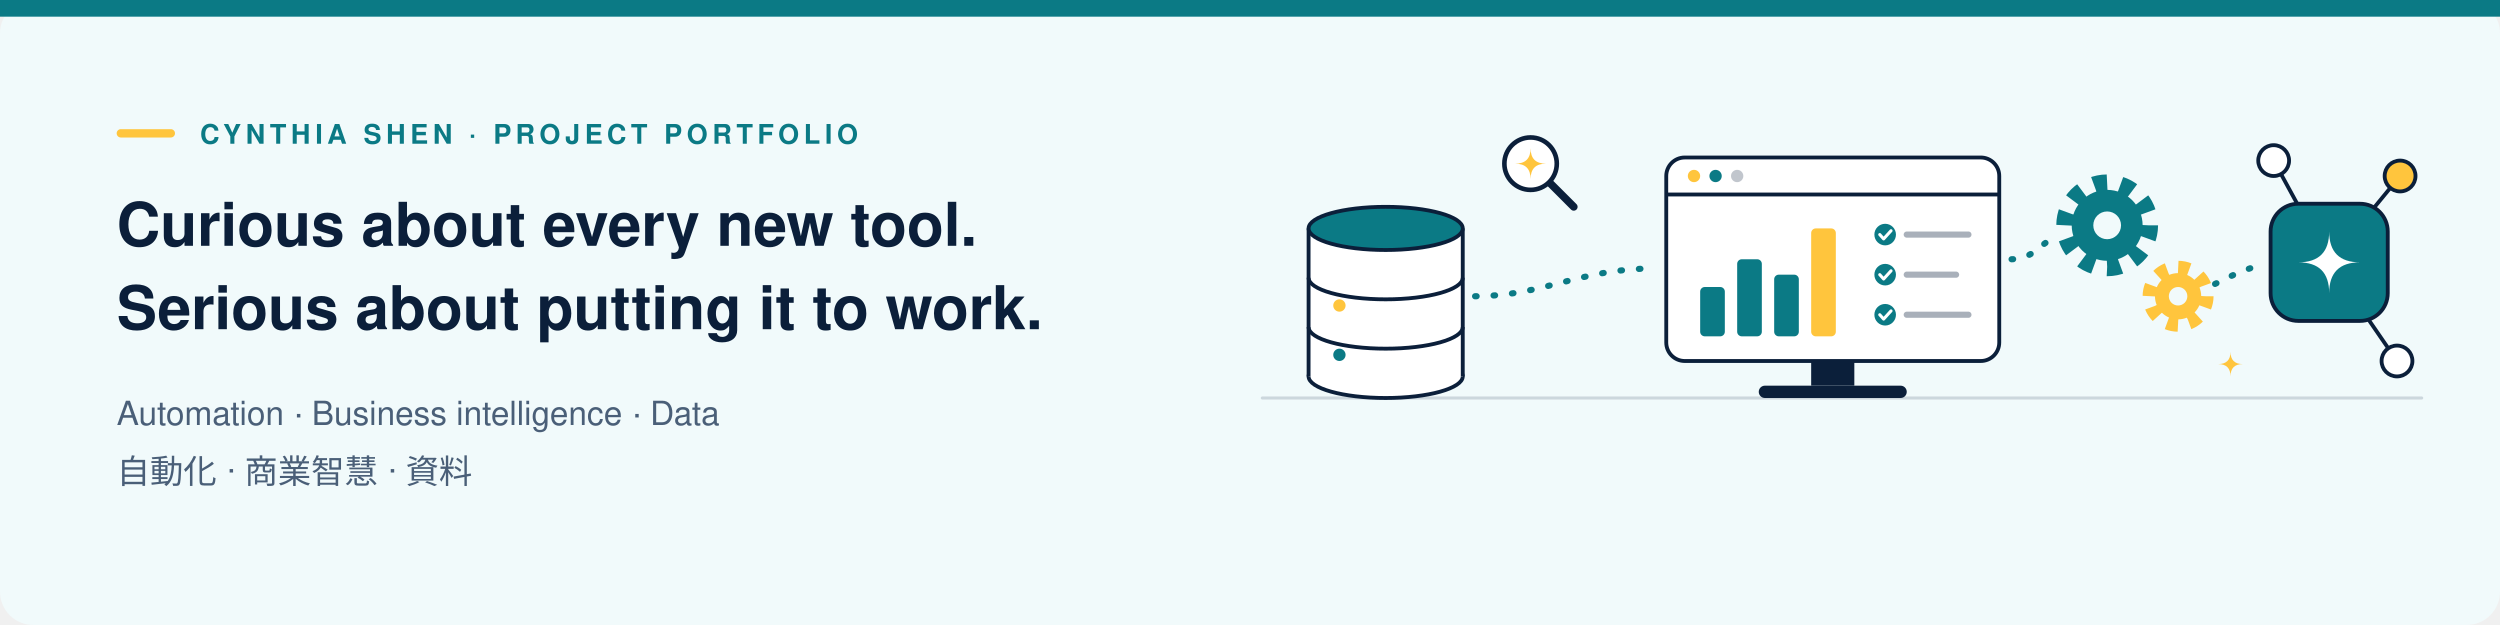
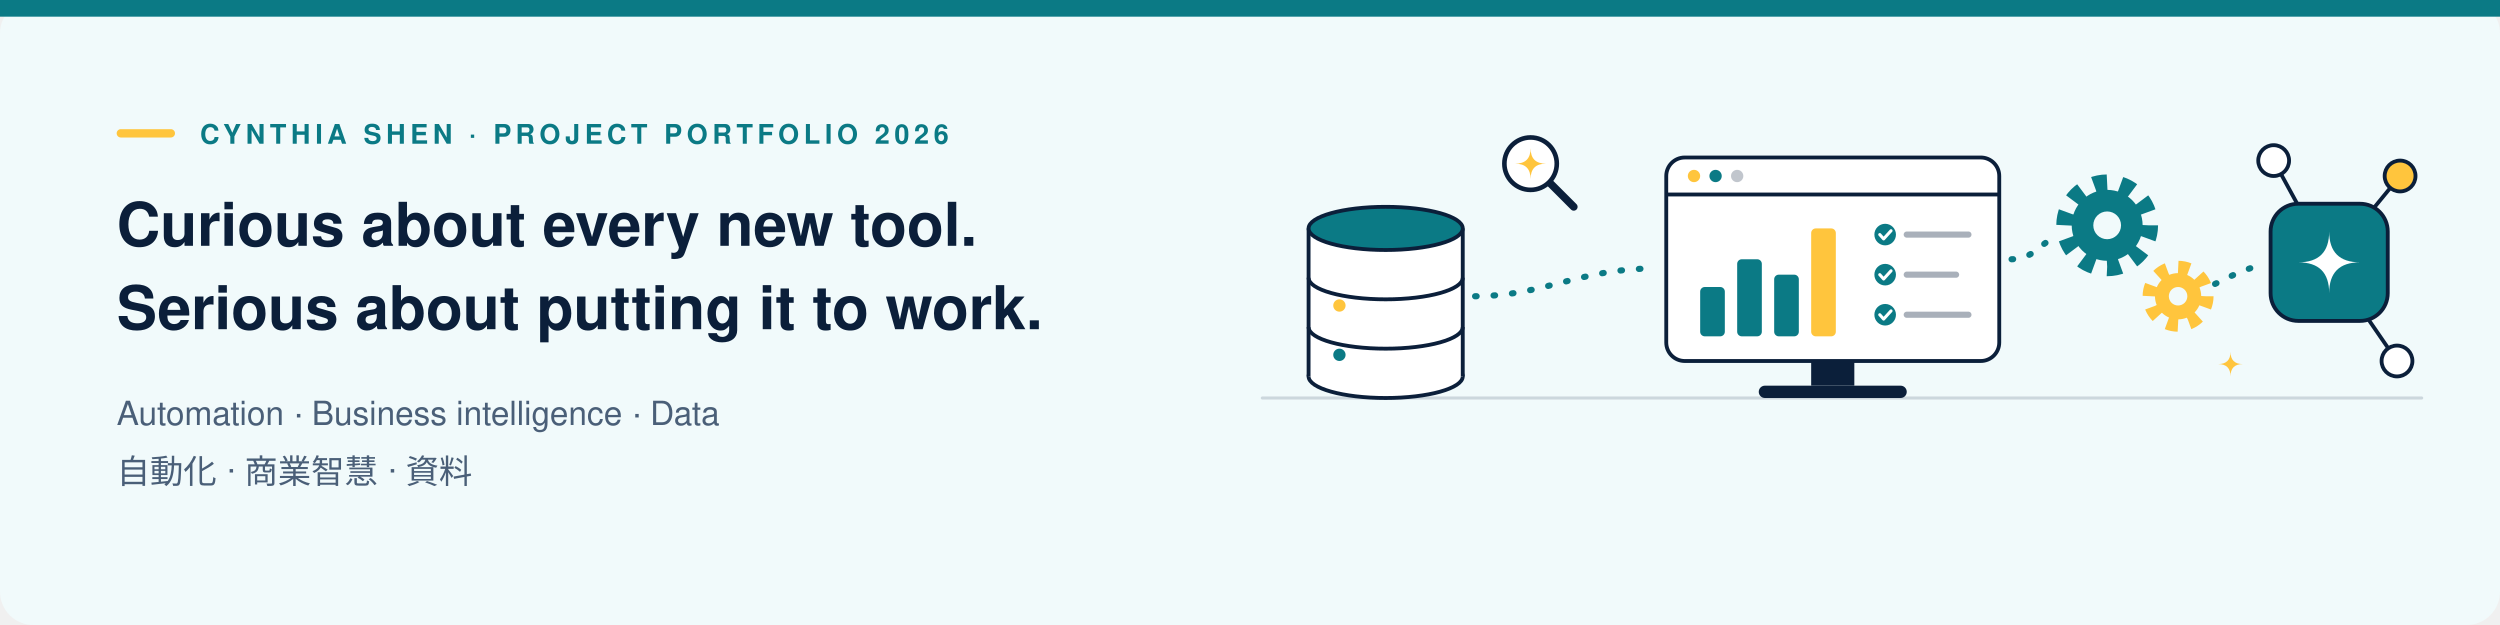
<svg xmlns="http://www.w3.org/2000/svg" width="1200" height="300" viewBox="0 0 1200 300" role="img" aria-labelledby="t d">
  <rect width="1200" height="300" rx="16" fill="#F1FAFB" />
  <rect width="1200" height="8" fill="#0B7A85" />
  <rect x="56" y="62" width="28" height="4" rx="2" fill="#FFC53D" />
-   <text x="96" y="69" font-family="'Segoe UI', Helvetica, Arial, sans-serif" font-size="13" font-weight="600" letter-spacing="2.2" fill="#0B7A85">CYNTHIA SHEN · PROJECT PORTFOLIO</text>
+   <text x="96" y="69" font-family="'Segoe UI', Helvetica, Arial, sans-serif" font-size="13" font-weight="600" letter-spacing="2.2" fill="#0B7A85">CYNTHIA SHEN · PROJECT PORTFOLIO 2026</text>
  <text x="56" y="118" font-family="'Segoe UI', Helvetica, Arial, sans-serif" font-size="29" font-weight="700" fill="#0B1F3A">Curious about every new tool.</text>
  <text x="56" y="158" font-family="'Segoe UI', Helvetica, Arial, sans-serif" font-size="29" font-weight="700" fill="#0B1F3A">Serious about putting it to work.</text>
  <text x="56" y="204" font-family="'Segoe UI', Helvetica, Arial, sans-serif" font-size="16" font-weight="500" fill="#4A5F78">Automation · Business intelligence · Data</text>
  <text x="56" y="232" font-family="'Segoe UI', Helvetica, Arial, sans-serif" font-size="16" font-weight="500" fill="#4A5F78">自動化 · 商業智慧 · 資料</text>
  <g transform="translate(600 46) scale(0.74)">
    <line x1="8" y1="196" x2="760" y2="196" stroke="#0B1F3A" stroke-opacity="0.16" stroke-width="2" stroke-linecap="round" />
    <circle cx="182" cy="44" r="17" fill="#FFFFFF" stroke="#0B1F3A" stroke-width="3" />
    <line x1="195" y1="57" x2="210" y2="72" stroke="#0B1F3A" stroke-width="5" stroke-linecap="round" />
    <path d="M182 34 Q182 44 192 44 Q182 44 182 54 Q182 44 172 44 Q182 44 182 34 Z" fill="#FFC53D" />
    <ellipse cx="88" cy="182" rx="50" ry="14" fill="#FFFFFF" stroke="#0B1F3A" stroke-width="2.5" />
    <rect x="38" y="86" width="100" height="96" fill="#FFFFFF" />
    <line x1="38" y1="86" x2="38" y2="182" stroke="#0B1F3A" stroke-width="2.5" />
    <line x1="138" y1="86" x2="138" y2="182" stroke="#0B1F3A" stroke-width="2.5" />
    <path d="M38 118 A50 14 0 0 0 138 118" fill="none" stroke="#0B1F3A" stroke-width="2.5" />
    <path d="M38 150 A50 14 0 0 0 138 150" fill="none" stroke="#0B1F3A" stroke-width="2.5" />
    <ellipse cx="88" cy="86" rx="50" ry="14" fill="#0B7A85" stroke="#0B1F3A" stroke-width="2.5" />
    <circle cx="58" cy="136" r="4" fill="#FFC53D" />
    <circle cx="58" cy="168" r="4" fill="#0B7A85" />
    <path d="M146 130 C 190 130, 214 112, 262 112" fill="none" stroke="#0B7A85" stroke-width="4" stroke-linecap="round" stroke-dasharray="1 11" />
    <rect x="270" y="40" width="216" height="132" rx="12" fill="#FFFFFF" stroke="#0B1F3A" stroke-width="2.5" />
    <line x1="270" y1="64" x2="486" y2="64" stroke="#0B1F3A" stroke-width="2.5" />
    <circle cx="288" cy="52" r="4" fill="#FFC53D" />
    <circle cx="302" cy="52" r="4" fill="#0B7A85" />
    <circle cx="316" cy="52" r="4" fill="#0B1F3A" fill-opacity="0.25" />
    <rect x="292" y="124" width="16" height="32" rx="3" fill="#0B7A85" />
    <rect x="316" y="106" width="16" height="50" rx="3" fill="#0B7A85" />
    <rect x="340" y="116" width="16" height="40" rx="3" fill="#0B7A85" />
    <rect x="364" y="86" width="16" height="70" rx="3" fill="#FFC53D" />
    <circle cx="412" cy="90" r="7" fill="#0B7A85" />
    <path d="M408.5 90 L411 92.8 L415.8 87.5" fill="none" stroke="#FFFFFF" stroke-width="2" stroke-linecap="round" stroke-linejoin="round" />
    <line x1="426" y1="90" x2="466" y2="90" stroke="#0B1F3A" stroke-opacity="0.35" stroke-width="4" stroke-linecap="round" />
    <circle cx="412" cy="116" r="7" fill="#0B7A85" />
    <path d="M408.5 116 L411 118.8 L415.8 113.5" fill="none" stroke="#FFFFFF" stroke-width="2" stroke-linecap="round" stroke-linejoin="round" />
    <line x1="426" y1="116" x2="458" y2="116" stroke="#0B1F3A" stroke-opacity="0.35" stroke-width="4" stroke-linecap="round" />
    <circle cx="412" cy="142" r="7" fill="#0B7A85" />
    <path d="M408.5 142 L411 144.8 L415.8 139.5" fill="none" stroke="#FFFFFF" stroke-width="2" stroke-linecap="round" stroke-linejoin="round" />
    <line x1="426" y1="142" x2="466" y2="142" stroke="#0B1F3A" stroke-opacity="0.35" stroke-width="4" stroke-linecap="round" />
    <rect x="364" y="172" width="28" height="16" fill="#0B1F3A" />
    <rect x="330" y="188" width="96" height="8" rx="4" fill="#0B1F3A" />
    <path d="M494 106 C 508 106, 512 96, 522 92" fill="none" stroke="#0B7A85" stroke-width="4" stroke-linecap="round" stroke-dasharray="1 11" />
    <circle cx="556" cy="84" r="27" fill="none" stroke="#0B7A85" stroke-width="12" stroke-dasharray="8.48 8.48" />
    <circle cx="556" cy="84" r="23" fill="#0B7A85" />
    <circle cx="556" cy="84" r="9" fill="#F1FAFB" />
    <circle cx="602" cy="130" r="18" fill="none" stroke="#FFC53D" stroke-width="10" stroke-dasharray="7.07 7.07" />
    <circle cx="602" cy="130" r="15" fill="#FFC53D" />
    <circle cx="602" cy="130" r="6" fill="#F1FAFB" />
    <path d="M626 122 C 638 116, 646 112, 656 110" fill="none" stroke="#0B7A85" stroke-width="4" stroke-linecap="round" stroke-dasharray="1 11" />
    <line x1="700" y1="108" x2="664" y2="42" stroke="#0B1F3A" stroke-width="2.5" />
    <line x1="700" y1="108" x2="746" y2="52" stroke="#0B1F3A" stroke-width="2.5" />
    <line x1="700" y1="108" x2="744" y2="172" stroke="#0B1F3A" stroke-width="2.5" />
    <circle cx="664" cy="42" r="10" fill="#FFFFFF" stroke="#0B1F3A" stroke-width="2.5" />
    <circle cx="746" cy="52" r="10" fill="#FFC53D" stroke="#0B1F3A" stroke-width="2.5" />
    <circle cx="744" cy="172" r="10" fill="#FFFFFF" stroke="#0B1F3A" stroke-width="2.5" />
    <rect x="662" y="70" width="76" height="76" rx="18" fill="#0B7A85" stroke="#0B1F3A" stroke-width="2.5" />
    <path d="M700 88 Q700 108 720 108 Q700 108 700 128 Q700 108 680 108 Q700 108 700 88 Z" fill="#FFFFFF" />
    <path d="M636 166 Q636 174 644 174 Q636 174 636 182 Q636 174 628 174 Q636 174 636 166 Z" fill="#FFC53D" />
  </g>
</svg>
